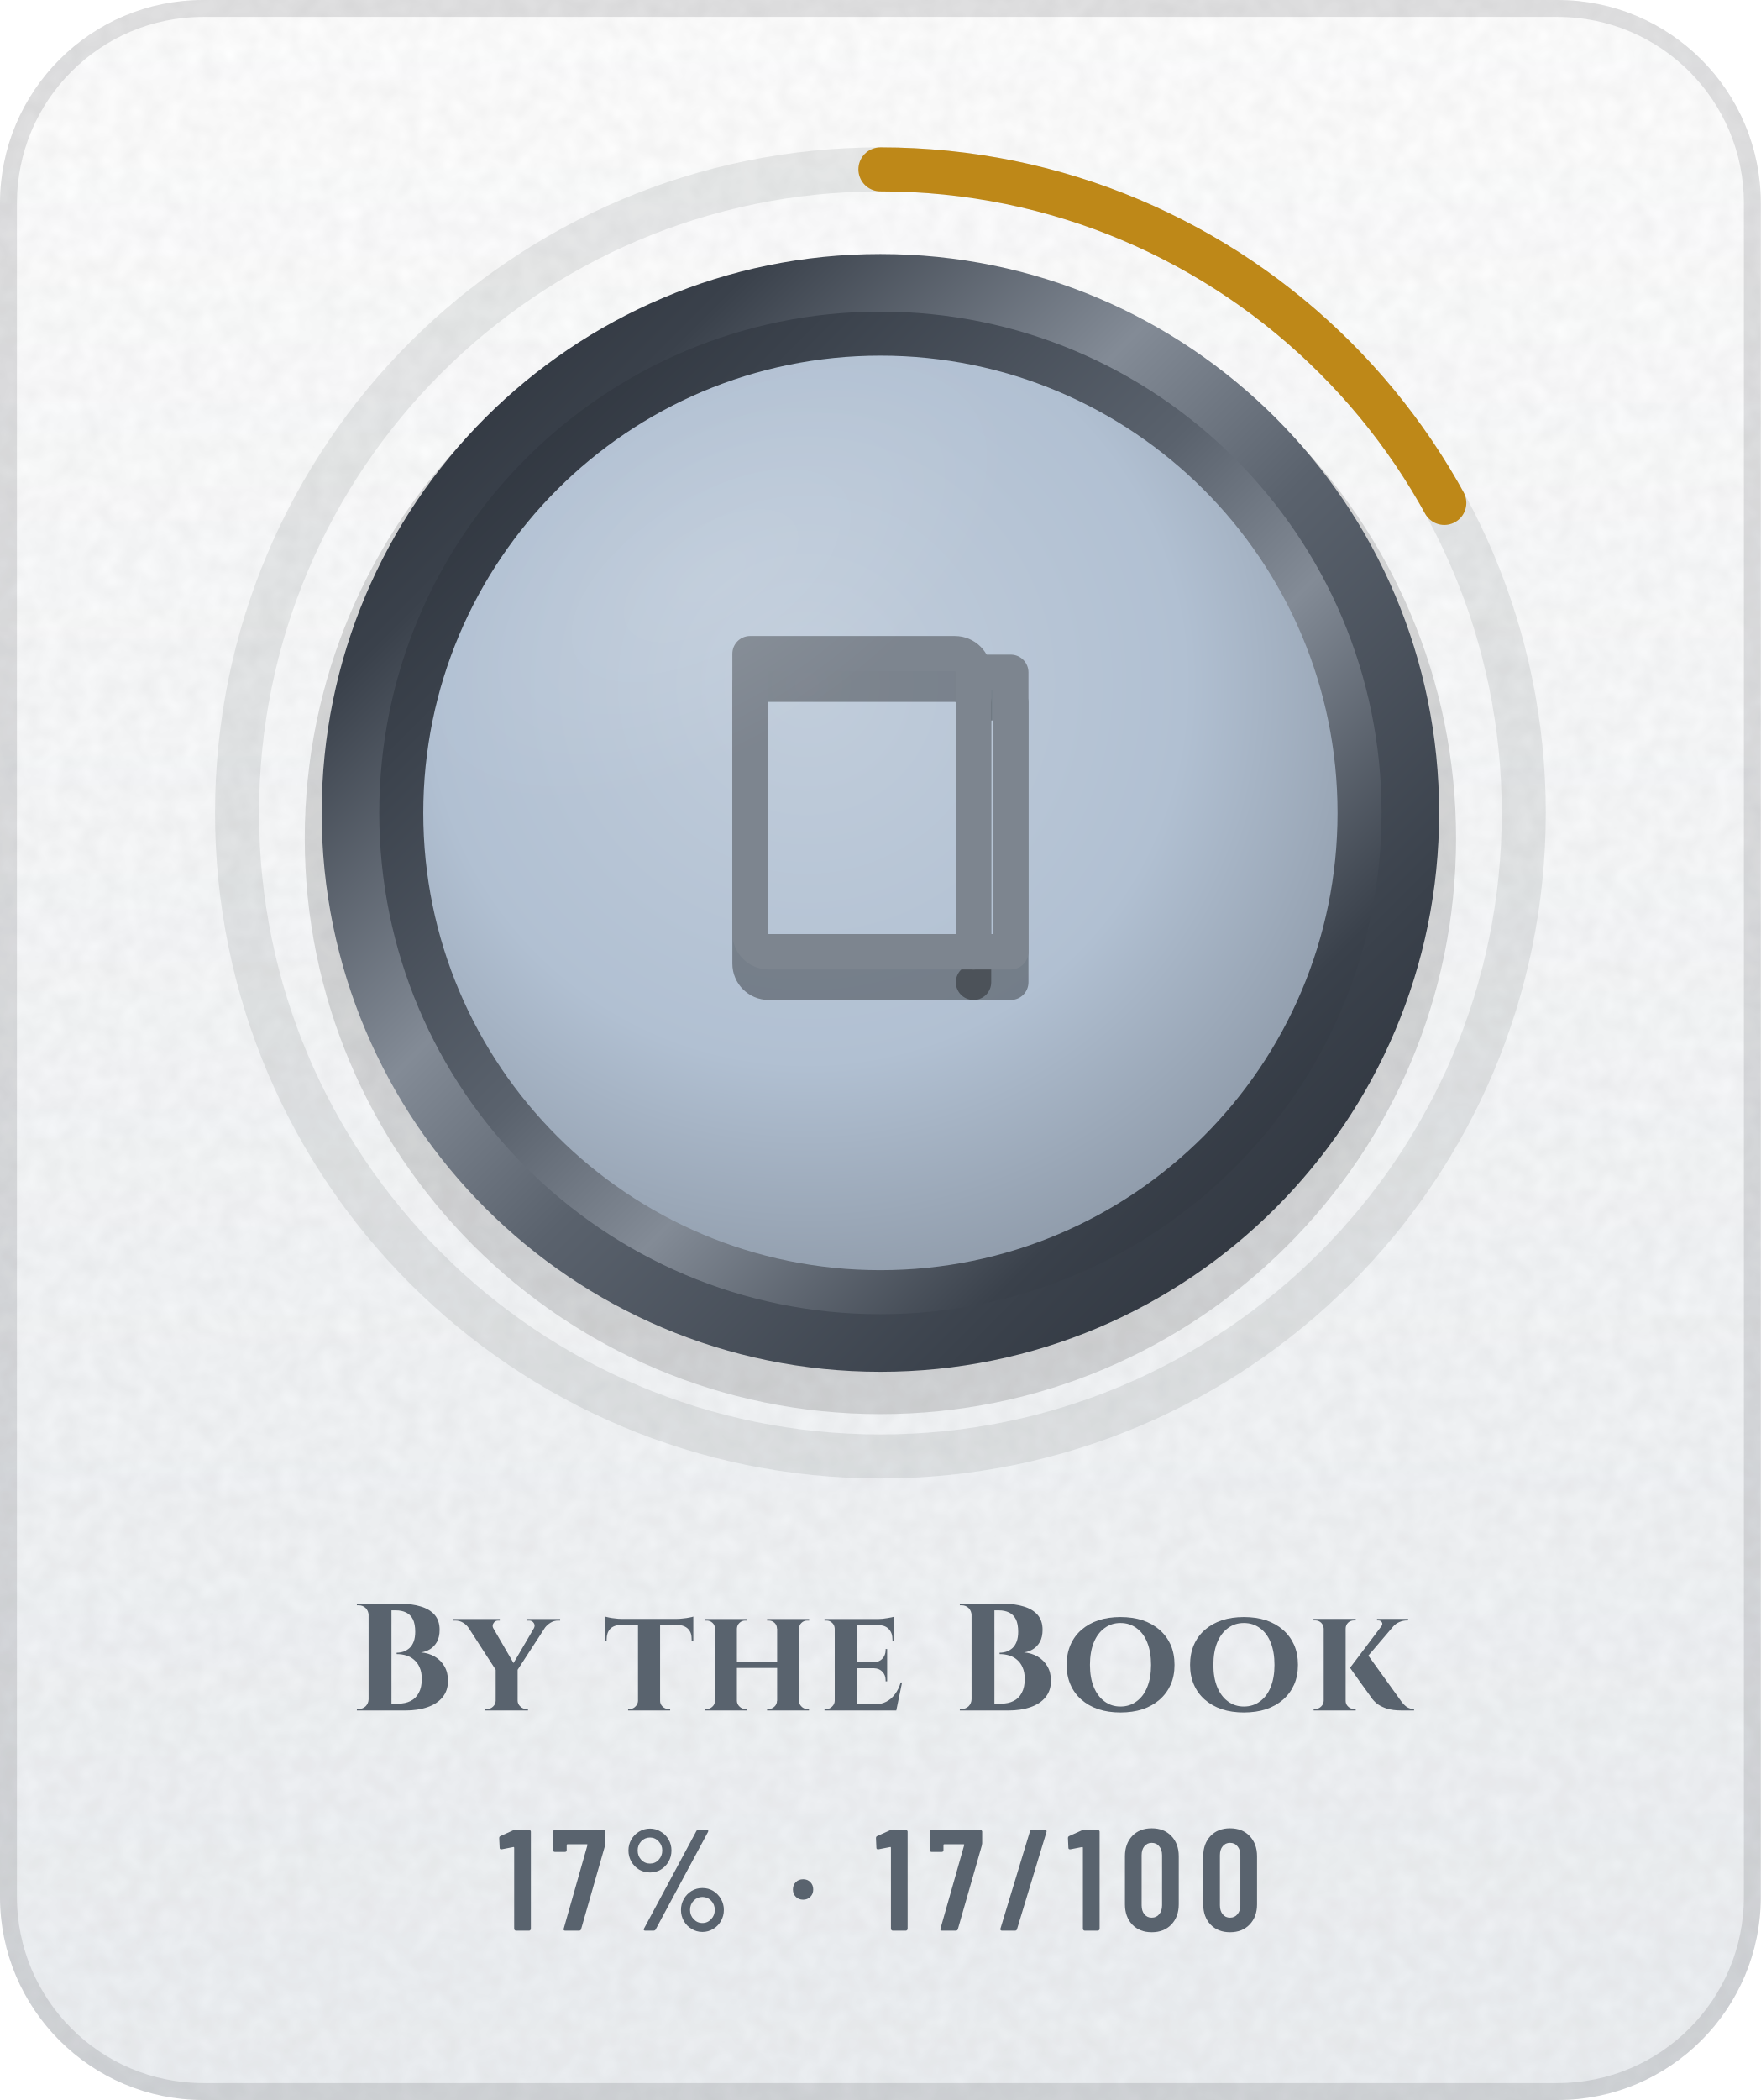
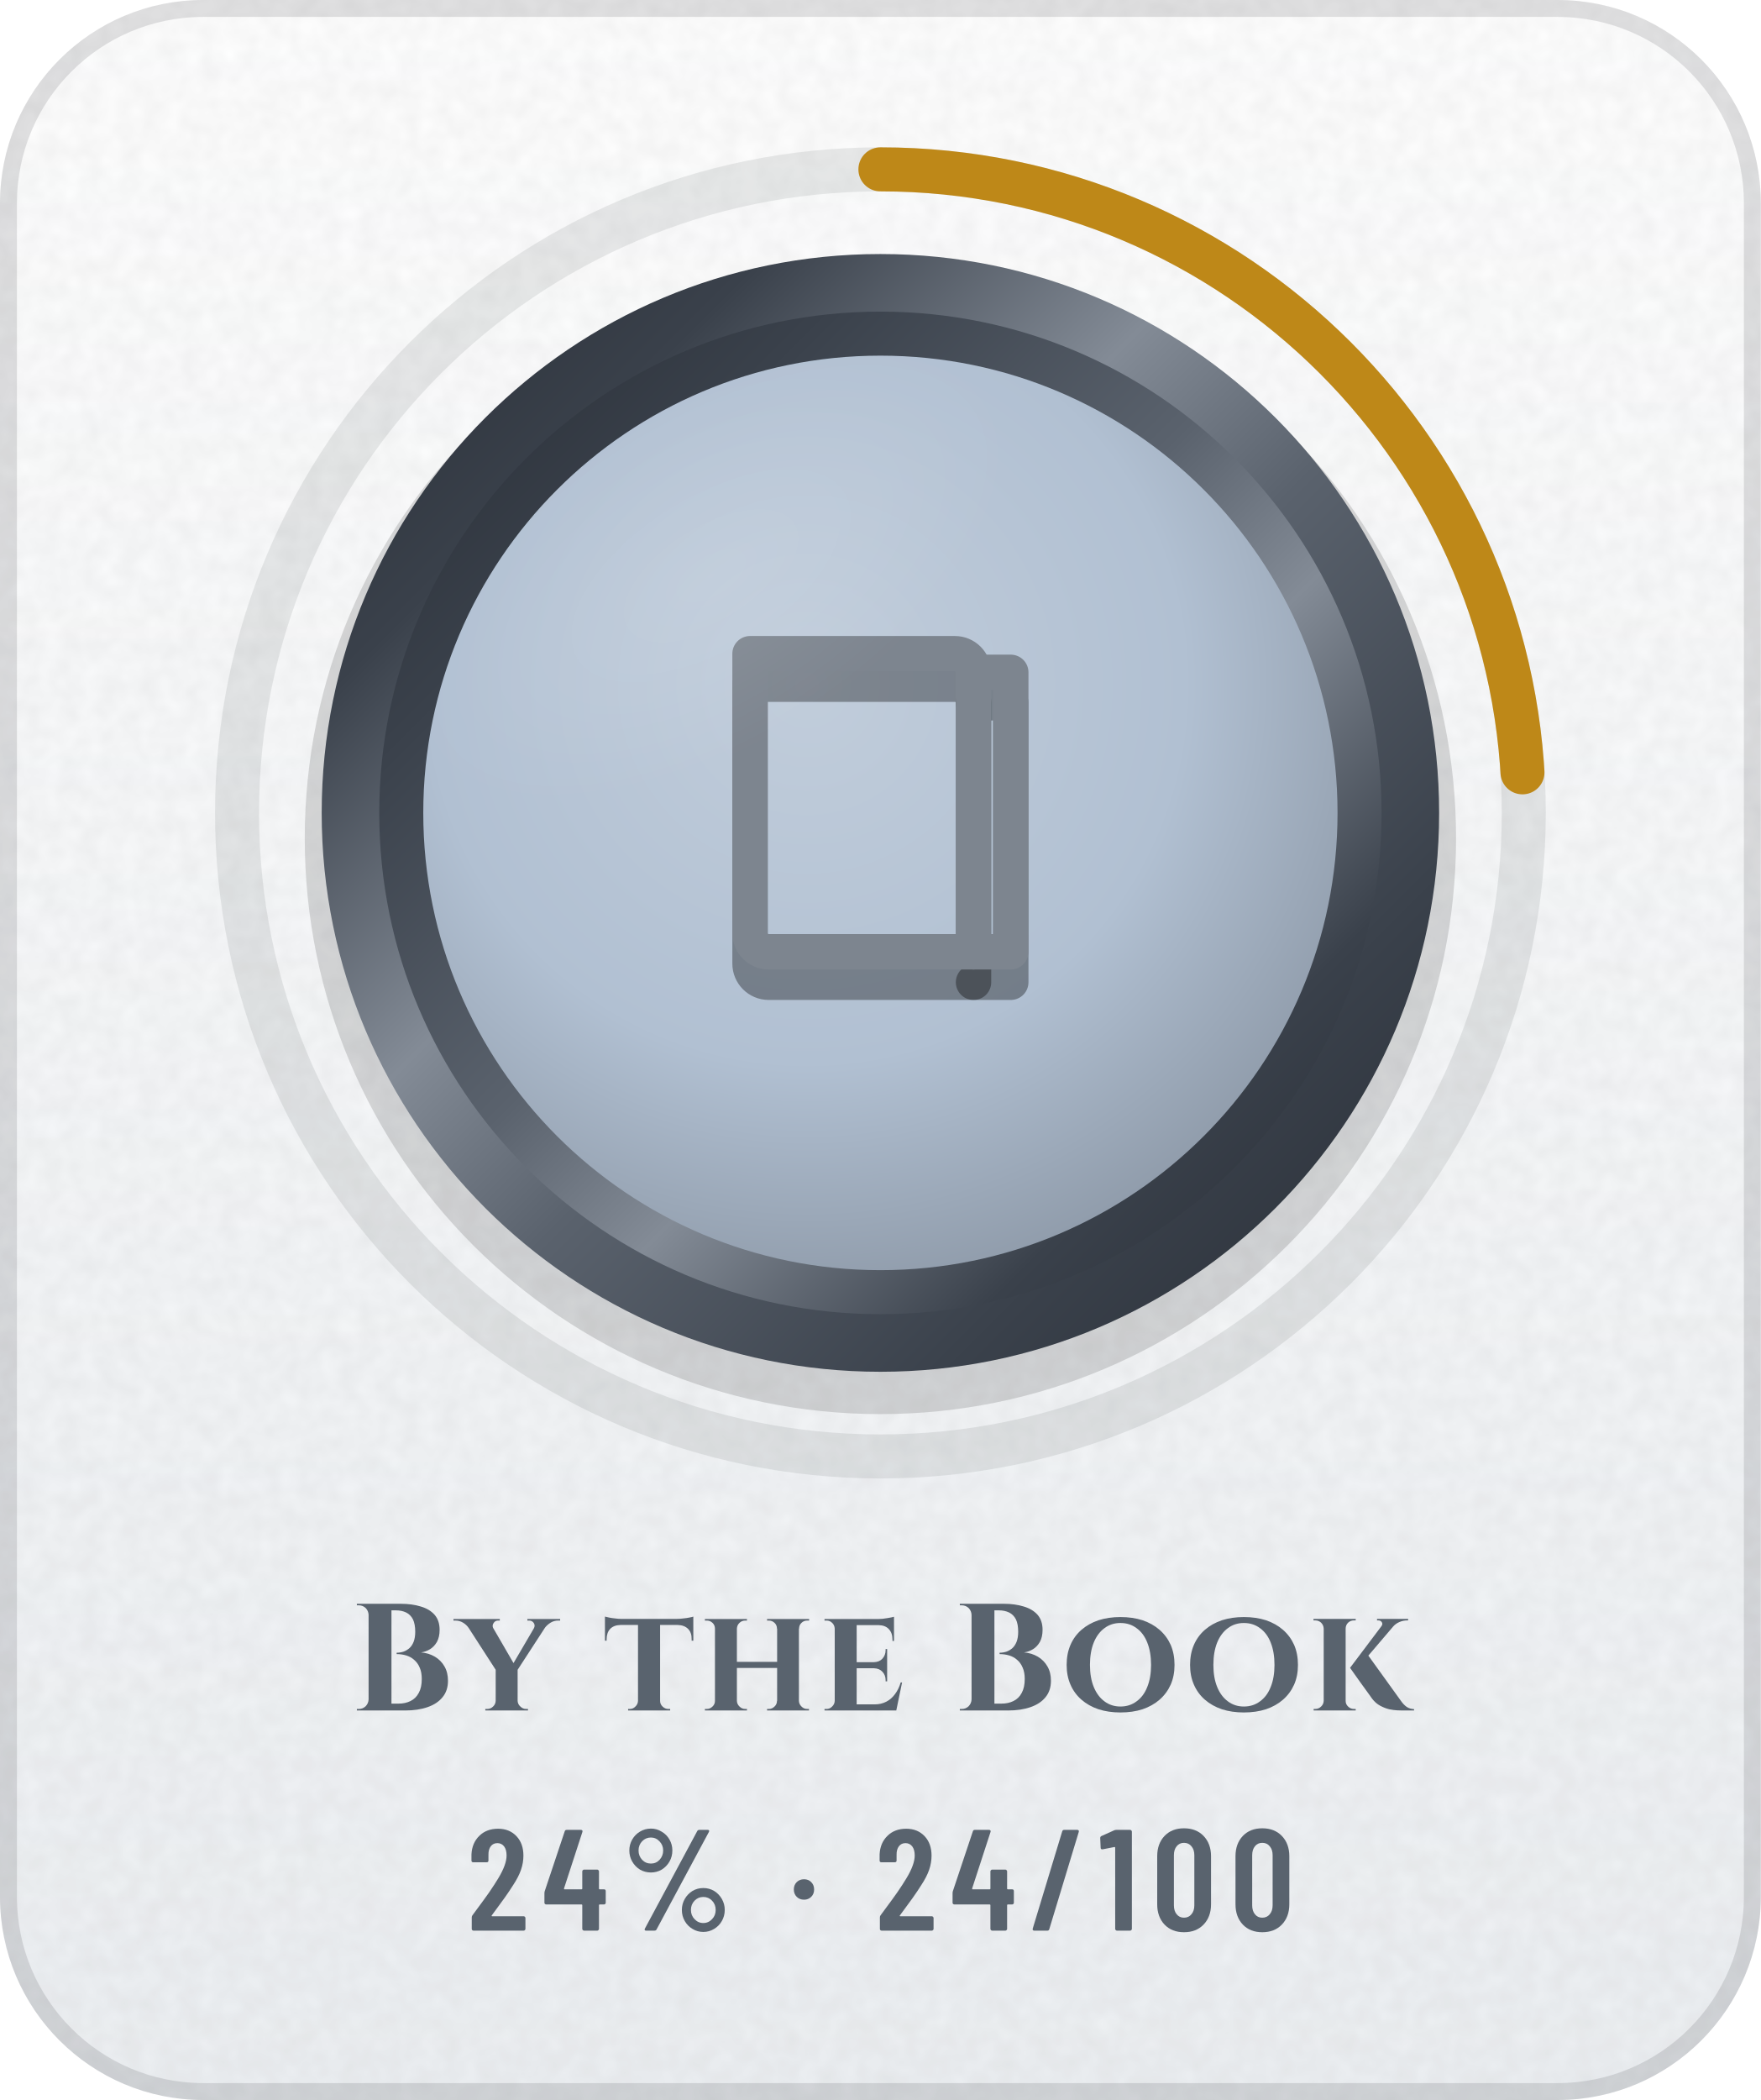
- <svg xmlns="http://www.w3.org/2000/svg" width="104" height="124" viewBox="0 0 104 124" role="img" aria-label="By the Book: 17% (17 of 100)">
+ <svg xmlns="http://www.w3.org/2000/svg" width="104" height="124" viewBox="0 0 104 124" role="img" aria-label="By the Book: 24% (24 of 100)">
  <defs>
    <linearGradient id="bg" x1="0" y1="0" x2="0" y2="1">
      <stop offset="0" stop-color="#FFFFFF" />
      <stop offset="1" stop-color="#EDF0F3" />
    </linearGradient>
    <clipPath id="card">
      <rect width="104" height="124" rx="12" />
    </clipPath>
    <filter id="grain" x="0" y="0" width="100%" height="100%">
      <feTurbulence type="fractalNoise" baseFrequency=".85" numOctaves="2" stitchTiles="stitch" />
      <feColorMatrix values="0 0 0 0 0 0 0 0 0 0 0 0 0 0 0 0 0 0 .05 0" />
    </filter>
    <radialGradient id="glow" cx=".5" cy=".5" r=".5">
      <stop offset="0" stop-color="#5A626D" stop-opacity="0" />
      <stop offset="1" stop-color="#5A626D" stop-opacity="0" />
    </radialGradient>
    <linearGradient id="mh" x1="0" y1="0" x2="1" y2="0">
      <stop offset="0" stop-color="#252A32" />
      <stop offset="0.2" stop-color="#3A414B" />
      <stop offset="0.4" stop-color="#838B96" />
      <stop offset="0.54" stop-color="#5A626D" />
      <stop offset="0.78" stop-color="#3A414B" />
      <stop offset="1" stop-color="#252A32" />
    </linearGradient>
    <linearGradient id="md" x1="0" y1="0" x2="1" y2="1">
      <stop offset="0" stop-color="#252A32" />
      <stop offset="0.2" stop-color="#3A414B" />
      <stop offset="0.4" stop-color="#838B96" />
      <stop offset="0.54" stop-color="#5A626D" />
      <stop offset="0.78" stop-color="#3A414B" />
      <stop offset="1" stop-color="#252A32" />
    </linearGradient>
    <linearGradient id="mdr" x1="1" y1="1" x2="0" y2="0">
      <stop offset="0" stop-color="#252A32" />
      <stop offset="0.2" stop-color="#3A414B" />
      <stop offset="0.4" stop-color="#838B96" />
      <stop offset="0.54" stop-color="#5A626D" />
      <stop offset="0.78" stop-color="#3A414B" />
      <stop offset="1" stop-color="#252A32" />
    </linearGradient>
    <linearGradient id="dia" x1="0" y1="0" x2="1" y2="0">
      <stop offset="0" stop-color="#2F7DD1" />
      <stop offset=".5" stop-color="#7B61E0" />
      <stop offset="1" stop-color="#C2449A" />
    </linearGradient>
    <linearGradient id="pb" x1="0" y1="0" x2="1" y2="0">
      <stop offset="0" stop-color="#8F5125" />
      <stop offset="1" stop-color="#CC8850" />
    </linearGradient>
    <linearGradient id="shg" x1="0" y1="0" x2="1" y2="0">
      <stop offset="0" stop-color="#FFFFFF" stop-opacity="0" />
      <stop offset=".5" stop-color="#FFFFFF" stop-opacity=".6" />
      <stop offset="1" stop-color="#FFFFFF" stop-opacity="0" />
    </linearGradient>
    <radialGradient id="en" cx=".42" cy=".36" r=".75">
      <stop offset="0" stop-color="#C1CDDB" />
      <stop offset=".55" stop-color="#B1C0D2" />
      <stop offset="1" stop-color="#85909E" />
    </radialGradient>
    <linearGradient id="ig" gradientUnits="userSpaceOnUse" x1="0" y1="34" x2="0" y2="62">
      <stop offset="0" stop-color="#7D858F" />
      <stop offset="1" stop-color="#4E5661" />
    </linearGradient>
    <radialGradient id="gl" cx=".5" cy=".5" r=".5">
      <stop offset="0" stop-color="#FFFFFF" stop-opacity=".45" />
      <stop offset="1" stop-color="#FFFFFF" stop-opacity="0" />
    </radialGradient>
    <clipPath id="fc">
      <circle cx="52" cy="48" r="27" />
    </clipPath>
  </defs>
  <g clip-path="url(#card)">
    <rect width="104" height="124" fill="url(#bg)" />
    <rect width="104" height="124" filter="url(#grain)" />
  </g>
  <rect x=".5" y=".5" width="103" height="123" rx="11.5" fill="none" stroke="#1F2328" stroke-opacity=".13" />
  <circle cx="52" cy="48" r="48" fill="url(#glow)" />
  <circle cx="52" cy="48" r="38" fill="none" stroke="#1F2328" stroke-opacity=".09" stroke-width="2.6" />
-   <circle cx="52" cy="48" r="38" fill="none" stroke="#BE8818" stroke-width="2.6" stroke-linecap="round" stroke-dasharray="40.6 238.8" transform="rotate(-90 52 48)" />
+   <circle cx="52" cy="48" r="38" fill="none" stroke="#BE8818" stroke-width="2.6" stroke-linecap="round" stroke-dasharray="57.3 238.8" transform="rotate(-90 52 48)" />
  <circle cx="52" cy="49.5" r="34" fill="#000000" fill-opacity=".14" />
  <circle cx="52" cy="48" r="33" fill="url(#md)" />
  <circle cx="52" cy="48" r="29.6" fill="url(#mdr)" />
  <circle cx="52" cy="48" r="27" fill="url(#en)" />
  <g transform="translate(38.8 36) scale(1.1)" fill="none" stroke="#000000" stroke-width="1.9" stroke-linecap="round" stroke-linejoin="round" stroke-opacity=".35">
    <path d="M5 4h11a1 1 0 0 1 1 1v15H6a1 1 0 0 1-1-1z" />
    <path d="M17 5h2v15h-2" />
  </g>
  <g transform="translate(38.8 34.2) scale(1.1)" fill="none" stroke="url(#ig)" stroke-width="1.9" stroke-linecap="round" stroke-linejoin="round">
    <path d="M5 4h11a1 1 0 0 1 1 1v15H6a1 1 0 0 1-1-1z" />
    <path d="M17 5h2v15h-2" />
  </g>
  <g clip-path="url(#fc)">
    <ellipse cx="42" cy="34" rx="20" ry="10" transform="rotate(-32 42 34)" fill="url(#gl)" opacity=".25" />
  </g>
  <g transform="translate(20.7 101) scale(0.009 -0.009)" fill="#59636E">
    <use href="#s66" x="0" />
    <use href="#s121" x="707" />
    <use href="#s116" x="1660" />
    <use href="#s104" x="2292" />
    <use href="#s101" x="3077" />
    <use href="#s66" x="3957" />
    <use href="#s111" x="4665" />
    <use href="#s111" x="5475" />
    <use href="#s107" x="6285" />
  </g>
-   <g transform="translate(29.4 114) scale(0.0085 -0.0085)" fill="#59636E">
-     <use href="#m49" x="0" />
-     <use href="#m55" x="368" />
-     <use href="#m37" x="854" />
-     <use href="#m183" x="2014" />
-     <use href="#m49" x="2618" />
-     <use href="#m55" x="2986" />
-     <use href="#m47" x="3472" />
-     <use href="#m49" x="3952" />
-     <use href="#m48" x="4320" />
-     <use href="#m48" x="4864" />
+   <g transform="translate(27.6 114) scale(0.0085 -0.0085)" fill="#59636E">
+     <use href="#m50" x="0" />
+     <use href="#m52" x="519" />
+     <use href="#m37" x="1072" />
+     <use href="#m183" x="2232" />
+     <use href="#m50" x="2836" />
+     <use href="#m52" x="3355" />
+     <use href="#m47" x="3908" />
+     <use href="#m49" x="4388" />
+     <use href="#m48" x="4756" />
+     <use href="#m48" x="5300" />
  </g>
  <defs>
    <path id="m37" d="M54 557Q54 598 74 633Q94 668 128 688Q163 709 204 709Q244 709 278 688Q313 668 333 633Q353 598 353 557Q353 515 333 480Q313 445 279 424Q245 404 204 404Q163 404 128 424Q94 445 74 480Q54 515 54 557ZM162 14 526 692Q530 700 541 700H599Q606 700 608 696Q610 692 607 686L243 8Q239 0 228 0H170Q163 0 161 4Q159 8 162 14ZM289 557Q289 594 264 620Q239 647 204 647Q168 647 143 621Q118 595 118 557Q118 519 143 492Q168 466 204 466Q240 466 264 492Q289 519 289 557ZM419 144Q419 185 439 220Q459 255 493 276Q527 296 568 296Q609 296 643 276Q677 255 697 220Q717 185 717 144Q717 102 697 67Q677 32 643 12Q609 -9 568 -9Q527 -9 493 12Q459 32 439 67Q419 102 419 144ZM654 144Q654 182 629 208Q604 234 568 234Q532 234 507 208Q482 182 482 144Q482 106 507 80Q532 53 568 53Q604 53 629 80Q654 106 654 144Z" />
    <path id="m47" d="M21 14 226 690Q229 700 239 700H331Q337 700 340 696Q343 692 341 686L136 10Q133 0 123 0H31Q25 0 22 4Q19 8 21 14Z" />
    <path id="m48" d="M38 183V517Q38 604 89 658Q140 711 224 711Q309 711 360 658Q412 604 412 517V183Q412 96 360 42Q309 -11 224 -11Q140 -11 89 42Q38 96 38 183ZM296 176V524Q296 563 276 586Q257 610 224 610Q192 610 173 586Q154 563 154 524V176Q154 137 173 114Q192 90 224 90Q257 90 276 114Q296 137 296 176Z" />
    <path id="m49" d="M122 700H218Q223 700 226 696Q230 693 230 688V12Q230 7 226 4Q223 0 218 0H126Q121 0 118 4Q114 7 114 12V576Q114 578 112 580Q111 582 109 581L27 565H24Q13 565 13 576L10 643Q10 653 18 657L107 697Q114 700 122 700Z" />
-     <path id="m55" d="M90 13 255 594Q257 600 251 600H116Q111 600 111 595V559Q111 554 108 550Q104 547 99 547H28Q23 547 20 550Q16 554 16 559L17 688Q17 693 20 696Q24 700 29 700H368Q373 700 376 696Q380 693 380 688V607Q380 603 378 593L211 10Q208 0 197 0H100Q87 0 90 13Z" />
+     <path id="m50" d="M173 100H392Q397 100 400 96Q404 93 404 88V12Q404 7 400 4Q397 0 392 0H43Q38 0 34 4Q31 7 31 12V92Q31 101 36 107L75 160Q114 212 152 266Q189 320 215 363Q273 459 273 522Q273 562 256 585Q238 608 209 608Q180 608 163 586Q146 563 147 526V487Q147 482 144 478Q140 475 135 475H41Q36 475 32 478Q29 482 29 487V530Q33 610 84 659Q134 708 214 708Q293 708 342 656Q390 605 390 521Q390 471 373 422Q356 373 319 317Q294 277 260 229Q225 181 214 166Q184 126 170 106Q168 104 169 102Q170 100 173 100Z" />
+     <path id="m52" d="M443 275V194Q443 189 440 186Q436 182 431 182H401Q396 182 396 177V12Q396 7 392 4Q389 0 384 0H292Q287 0 284 4Q280 7 280 12V177Q280 182 275 182H29Q24 182 20 186Q17 189 17 194V259Q17 268 19 274L158 690Q161 700 171 700H271Q277 700 280 696Q283 693 281 686L153 293Q152 287 157 287H275Q280 287 280 292V412Q280 417 284 420Q287 424 292 424H384Q389 424 392 420Q396 417 396 412V292Q396 287 401 287H431Q436 287 440 284Q443 280 443 275Z" />
    <path id="m183" d="M37 286Q37 317 57 337Q77 357 108 357Q139 357 158 337Q178 317 178 286Q178 255 158 235Q138 215 108 215Q77 215 57 235Q37 255 37 286Z" />
    <path id="s66" d="M119 73V627Q118 653 100 672Q81 690 55 690H42V700H331Q404 700 462 682Q519 665 552 628Q585 590 585 529Q585 483 568 451Q550 419 522 402Q494 385 463 381Q513 377 554 353Q594 329 617 289Q640 249 640 195Q640 131 605 88Q570 44 506 22Q443 0 359 0H42V10H55Q81 10 100 28Q118 47 119 73ZM269 657V45H315Q360 45 394 62Q429 79 448 115Q468 151 468 207Q468 251 454 282Q441 313 418 332Q396 352 366 361Q336 370 303 370V379Q326 379 348 386Q370 394 388 410Q405 426 415 452Q425 479 425 516Q425 567 410 598Q394 629 365 643Q336 657 298 657Z" />
    <path id="s101" d="M543 184 505 0H34V10H47Q69 10 84 26Q100 41 101 63V537Q100 560 84 575Q69 590 47 590H34V600H385Q414 600 446 606Q478 611 490 615V456H480V465Q480 509 456 534Q433 559 389 560H245V317H359Q394 318 414 340Q435 363 435 396V403H445V191H435V199Q435 232 414 254Q394 276 359 277H245V40H363Q406 40 440 58Q473 75 497 108Q521 140 534 184Z" />
    <path id="s104" d="M100 63V537Q100 560 84 575Q68 590 46 590H34V600H310V590H299Q277 590 261 575Q245 560 244 537V319H508V537H507Q507 560 491 575Q475 590 453 590H442V600H718V590H706Q683 590 668 575Q652 560 652 537H651V63Q652 41 668 26Q683 10 706 10H717V0H442V10H453Q475 10 491 26Q507 41 507 63H508V279H244V63Q245 41 261 26Q277 10 299 10H310V0H34V10H46Q68 10 84 26Q100 41 100 63Z" />
    <path id="s107" d="M102 63V537Q101 560 85 576Q69 591 46 591H35V601H312V591H301Q278 591 262 576Q246 560 246 537V63Q246 41 262 26Q278 10 301 10H312V0H36V10H46Q69 10 85 26Q101 41 102 63ZM656 601V591H652Q623 591 598 580Q573 569 557 550L395 360L606 67Q625 39 646 24Q667 10 695 9V0H618Q608 0 585 1Q562 2 532 8Q503 15 473 31Q443 47 420 77Q415 84 403 101Q391 118 374 141Q358 164 340 188Q323 212 308 233Q293 254 284 267L275 280L480 552Q491 566 484 578Q477 591 460 591H452V601Z" />
    <path id="s111" d="M388 613Q468 613 533 592Q598 570 645 529Q692 488 718 430Q743 372 743 299Q743 227 718 170Q692 112 645 71Q598 30 533 8Q468 -13 388 -13Q309 -13 244 8Q179 30 132 71Q85 112 60 170Q35 227 35 299Q35 372 60 430Q85 488 132 529Q179 570 244 592Q309 613 388 613ZM388 26Q449 26 494 60Q540 93 564 154Q589 215 589 299Q589 384 564 446Q540 507 494 540Q449 574 388 574Q328 574 283 540Q238 507 213 446Q188 384 188 299Q188 215 213 154Q238 93 283 60Q328 26 388 26Z" />
    <path id="s116" d="M590 616V458H579V467Q580 510 556 535Q531 560 488 561H372V63Q372 41 388 26Q404 10 427 10H438V0H162V10H173Q195 10 210 26Q226 41 227 63V561H112Q68 560 44 535Q21 510 21 467V458H10V616Q19 614 36 610Q54 606 76 604Q97 601 115 601H484Q503 601 525 604Q547 606 565 610Q583 613 590 616Z" />
    <path id="s121" d="M496 538Q507 557 496 574Q485 590 466 590H454V600H669V590H656Q629 590 606 576Q584 562 570 544L390 267V63Q391 41 408 26Q424 10 446 10H458V0H178V10H190Q213 10 229 26Q245 41 246 63V267L69 541Q55 562 32 576Q9 590 -19 590H-31V600H273V590H262Q242 590 232 573Q222 558 229 542L363 311L496 538Z" />
  </defs>
</svg>
